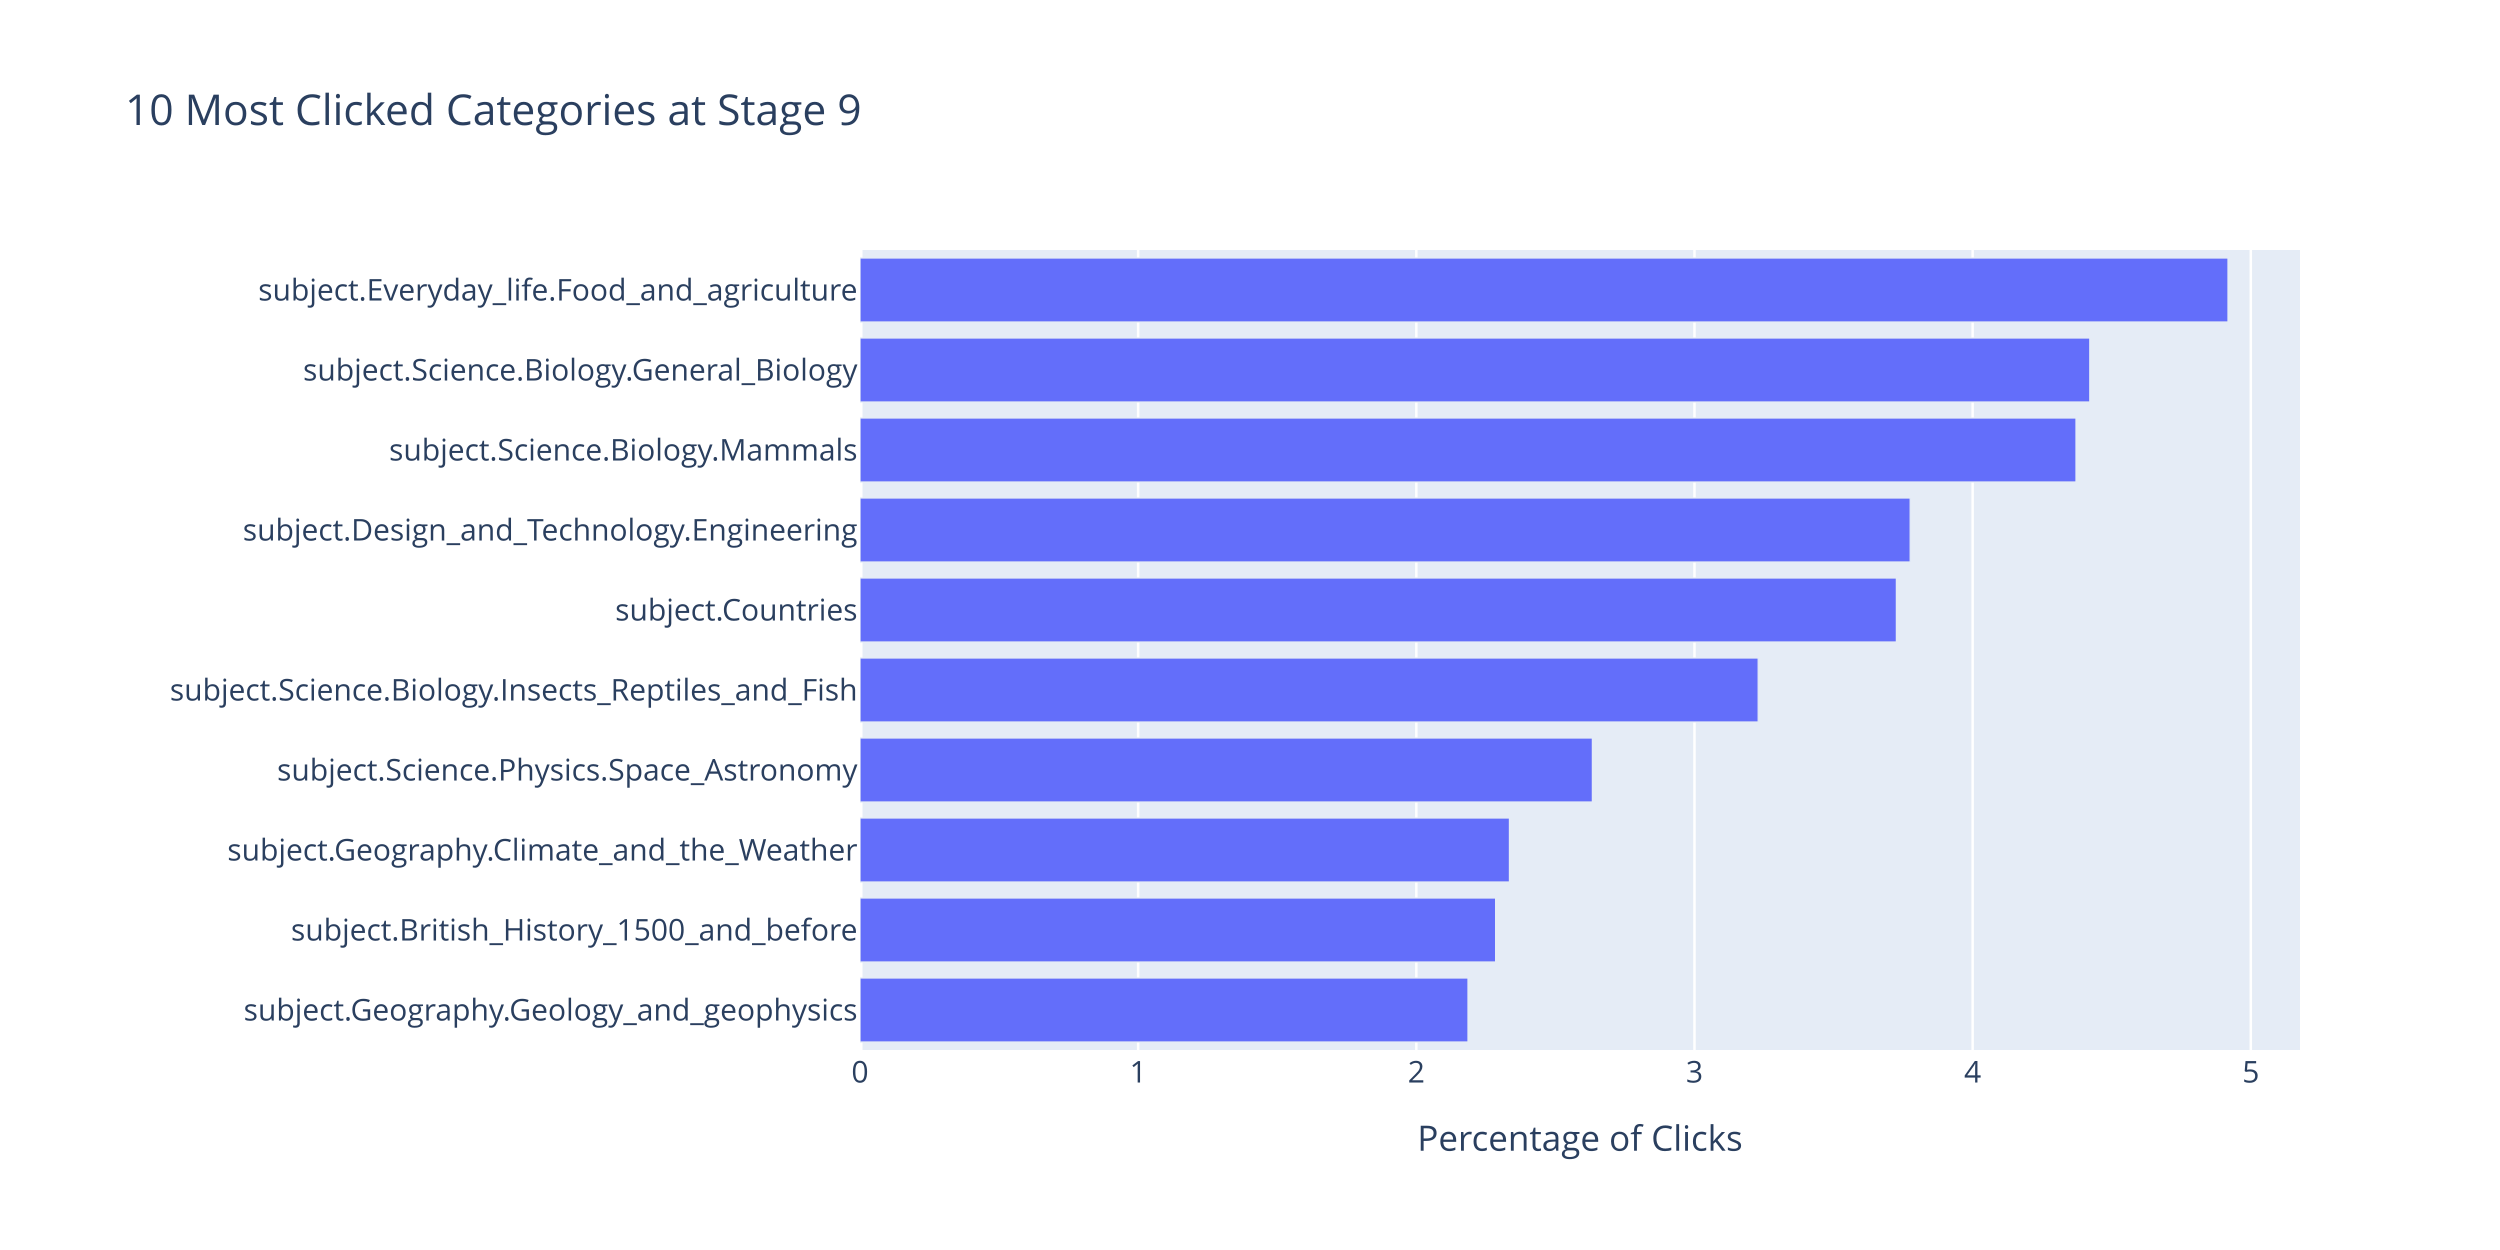
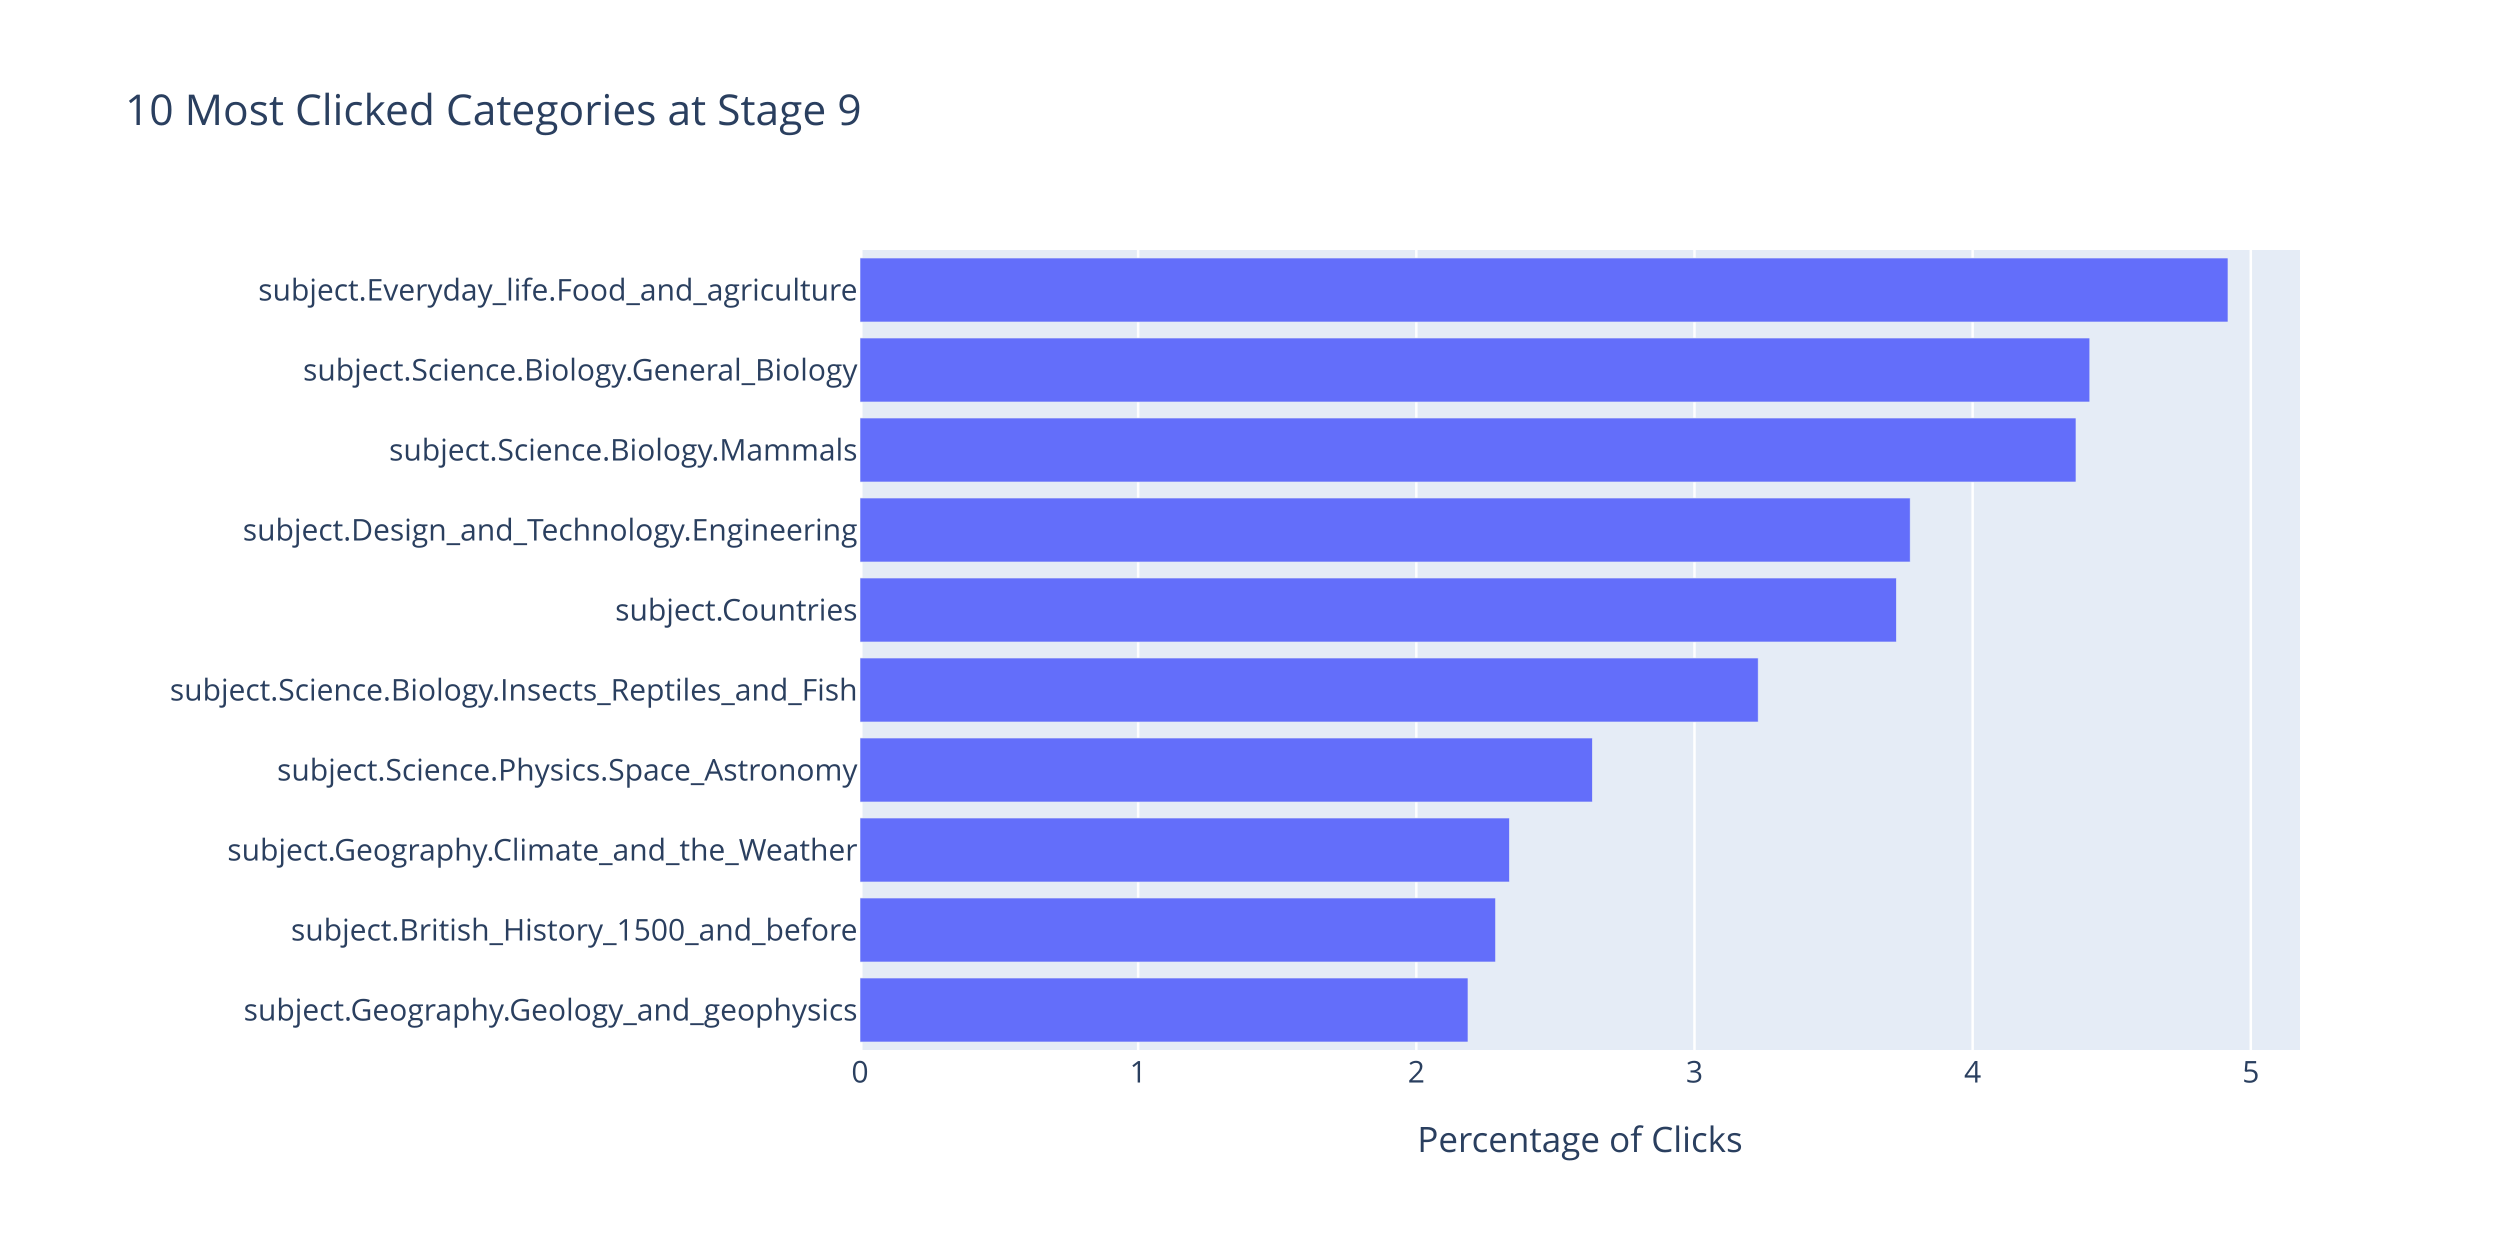
- <svg xmlns="http://www.w3.org/2000/svg" class="main-svg" width="1000" height="500" style="" viewBox="0 0 1000 500">
+ <svg xmlns="http://www.w3.org/2000/svg" class="main-svg" width="2000" height="1000" style="" viewBox="0 0 1000 500">
  <rect x="0" y="0" width="1000" height="500" style="fill: rgb(255, 255, 255); fill-opacity: 1;" />
-   <defs id="defs-b7537b">
+   <defs id="defs-58503e">
    <g class="clips">
-       <clipPath id="clipb7537bxyplot" class="plotclip">
+       <clipPath id="clip58503exyplot" class="plotclip">
        <rect width="576" height="320" />
      </clipPath>
-       <clipPath class="axesclip" id="clipb7537bx">
+       <clipPath class="axesclip" id="clip58503ex">
        <rect x="344" y="0" width="576" height="500" />
      </clipPath>
-       <clipPath class="axesclip" id="clipb7537by">
+       <clipPath class="axesclip" id="clip58503ey">
        <rect x="0" y="100" width="1000" height="320" />
      </clipPath>
-       <clipPath class="axesclip" id="clipb7537bxy">
+       <clipPath class="axesclip" id="clip58503exy">
        <rect x="344" y="100" width="576" height="320" />
      </clipPath>
    </g>
    <g class="gradients" />
    <g class="patterns" />
  </defs>
  <g class="bglayer">
    <rect class="bg" x="344" y="100" width="576" height="320" style="fill: rgb(229, 236, 246); fill-opacity: 1; stroke-width: 0;" />
  </g>
  <g class="layer-below">
    <g class="imagelayer" />
    <g class="shapelayer" />
  </g>
  <g class="cartesianlayer">
    <g class="subplot xy">
      <g class="layer-subplot">
        <g class="shapelayer" />
        <g class="imagelayer" />
      </g>
      <g class="minor-gridlayer">
        <g class="x" />
        <g class="y" />
      </g>
      <g class="gridlayer">
        <g class="x">
          <path class="xgrid crisp" transform="translate(455.26,0)" d="M0,100v320" style="stroke: rgb(255, 255, 255); stroke-opacity: 1; stroke-width: 1px;" />
          <path class="xgrid crisp" transform="translate(566.53,0)" d="M0,100v320" style="stroke: rgb(255, 255, 255); stroke-opacity: 1; stroke-width: 1px;" />
          <path class="xgrid crisp" transform="translate(677.79,0)" d="M0,100v320" style="stroke: rgb(255, 255, 255); stroke-opacity: 1; stroke-width: 1px;" />
          <path class="xgrid crisp" transform="translate(789.06,0)" d="M0,100v320" style="stroke: rgb(255, 255, 255); stroke-opacity: 1; stroke-width: 1px;" />
          <path class="xgrid crisp" transform="translate(900.32,0)" d="M0,100v320" style="stroke: rgb(255, 255, 255); stroke-opacity: 1; stroke-width: 1px;" />
        </g>
        <g class="y" />
      </g>
      <g class="zerolinelayer">
        <path class="xzl zl crisp" transform="translate(344,0)" d="M0,100v320" style="stroke: rgb(255, 255, 255); stroke-opacity: 1; stroke-width: 2px;" />
      </g>
      <path class="xlines-below" />
      <path class="ylines-below" />
      <g class="overlines-below" />
      <g class="xaxislayer-below" />
      <g class="yaxislayer-below" />
      <g class="overaxes-below" />
-       <g class="plot" transform="translate(344,100)" clip-path="url(#clipb7537bxyplot)">
+       <g class="plot" transform="translate(344,100)" clip-path="url(#clip58503exyplot)">
        <g class="barlayer mlayer">
          <g class="trace bars" style="opacity: 1;">
            <g class="points">
              <g class="point">
                <path d="M0,316.8V291.2H243.2V316.8Z" style="vector-effect: non-scaling-stroke; opacity: 1; stroke-width: 0.5px; fill: rgb(99, 110, 250); fill-opacity: 1; stroke: rgb(229, 236, 246); stroke-opacity: 1;" />
              </g>
              <g class="point">
                <path d="M0,284.8V259.2H254.25V284.8Z" style="vector-effect: non-scaling-stroke; opacity: 1; stroke-width: 0.5px; fill: rgb(99, 110, 250); fill-opacity: 1; stroke: rgb(229, 236, 246); stroke-opacity: 1;" />
              </g>
              <g class="point">
                <path d="M0,252.8V227.2H259.78V252.8Z" style="vector-effect: non-scaling-stroke; opacity: 1; stroke-width: 0.5px; fill: rgb(99, 110, 250); fill-opacity: 1; stroke: rgb(229, 236, 246); stroke-opacity: 1;" />
              </g>
              <g class="point">
                <path d="M0,220.8V195.2H292.95V220.8Z" style="vector-effect: non-scaling-stroke; opacity: 1; stroke-width: 0.5px; fill: rgb(99, 110, 250); fill-opacity: 1; stroke: rgb(229, 236, 246); stroke-opacity: 1;" />
              </g>
              <g class="point">
                <path d="M0,188.8V163.2H359.27V188.8Z" style="vector-effect: non-scaling-stroke; opacity: 1; stroke-width: 0.5px; fill: rgb(99, 110, 250); fill-opacity: 1; stroke: rgb(229, 236, 246); stroke-opacity: 1;" />
              </g>
              <g class="point">
                <path d="M0,156.8V131.2H414.55V156.8Z" style="vector-effect: non-scaling-stroke; opacity: 1; stroke-width: 0.5px; fill: rgb(99, 110, 250); fill-opacity: 1; stroke: rgb(229, 236, 246); stroke-opacity: 1;" />
              </g>
              <g class="point">
                <path d="M0,124.8V99.2H420.07V124.8Z" style="vector-effect: non-scaling-stroke; opacity: 1; stroke-width: 0.5px; fill: rgb(99, 110, 250); fill-opacity: 1; stroke: rgb(229, 236, 246); stroke-opacity: 1;" />
              </g>
              <g class="point">
                <path d="M0,92.8V67.2H486.4V92.8Z" style="vector-effect: non-scaling-stroke; opacity: 1; stroke-width: 0.5px; fill: rgb(99, 110, 250); fill-opacity: 1; stroke: rgb(229, 236, 246); stroke-opacity: 1;" />
              </g>
              <g class="point">
                <path d="M0,60.8V35.2H491.93V60.8Z" style="vector-effect: non-scaling-stroke; opacity: 1; stroke-width: 0.5px; fill: rgb(99, 110, 250); fill-opacity: 1; stroke: rgb(229, 236, 246); stroke-opacity: 1;" />
              </g>
              <g class="point">
                <path d="M0,28.8V3.2H547.2V28.8Z" style="vector-effect: non-scaling-stroke; opacity: 1; stroke-width: 0.5px; fill: rgb(99, 110, 250); fill-opacity: 1; stroke: rgb(229, 236, 246); stroke-opacity: 1;" />
              </g>
            </g>
          </g>
        </g>
      </g>
      <g class="overplot" />
      <path class="xlines-above crisp" d="M0,0" style="fill: none;" />
      <path class="ylines-above crisp" d="M0,0" style="fill: none;" />
      <g class="overlines-above" />
      <g class="xaxislayer-above">
        <g class="xtick">
          <text text-anchor="middle" x="0" y="433" transform="translate(344,0)" style="font-family: 'Open Sans', verdana, arial, sans-serif; font-size: 12px; fill: rgb(42, 63, 95); fill-opacity: 1; white-space: pre; opacity: 1;">0</text>
        </g>
        <g class="xtick">
          <text text-anchor="middle" x="0" y="433" style="font-family: 'Open Sans', verdana, arial, sans-serif; font-size: 12px; fill: rgb(42, 63, 95); fill-opacity: 1; white-space: pre; opacity: 1;" transform="translate(455.26,0)">1</text>
        </g>
        <g class="xtick">
          <text text-anchor="middle" x="0" y="433" style="font-family: 'Open Sans', verdana, arial, sans-serif; font-size: 12px; fill: rgb(42, 63, 95); fill-opacity: 1; white-space: pre; opacity: 1;" transform="translate(566.53,0)">2</text>
        </g>
        <g class="xtick">
          <text text-anchor="middle" x="0" y="433" style="font-family: 'Open Sans', verdana, arial, sans-serif; font-size: 12px; fill: rgb(42, 63, 95); fill-opacity: 1; white-space: pre; opacity: 1;" transform="translate(677.79,0)">3</text>
        </g>
        <g class="xtick">
          <text text-anchor="middle" x="0" y="433" style="font-family: 'Open Sans', verdana, arial, sans-serif; font-size: 12px; fill: rgb(42, 63, 95); fill-opacity: 1; white-space: pre; opacity: 1;" transform="translate(789.06,0)">4</text>
        </g>
        <g class="xtick">
          <text text-anchor="middle" x="0" y="433" style="font-family: 'Open Sans', verdana, arial, sans-serif; font-size: 12px; fill: rgb(42, 63, 95); fill-opacity: 1; white-space: pre; opacity: 1;" transform="translate(900.32,0)">5</text>
        </g>
      </g>
      <g class="yaxislayer-above">
        <g class="ytick">
          <text text-anchor="end" x="343" y="4.2" transform="translate(0,404)" style="font-family: 'Open Sans', verdana, arial, sans-serif; font-size: 12px; fill: rgb(42, 63, 95); fill-opacity: 1; white-space: pre; opacity: 1;">subject.Geography.Geology_and_geophysics</text>
        </g>
        <g class="ytick">
          <text text-anchor="end" x="343" y="4.2" transform="translate(0,372)" style="font-family: 'Open Sans', verdana, arial, sans-serif; font-size: 12px; fill: rgb(42, 63, 95); fill-opacity: 1; white-space: pre; opacity: 1;">subject.British_History_1500_and_before</text>
        </g>
        <g class="ytick">
          <text text-anchor="end" x="343" y="4.2" transform="translate(0,340)" style="font-family: 'Open Sans', verdana, arial, sans-serif; font-size: 12px; fill: rgb(42, 63, 95); fill-opacity: 1; white-space: pre; opacity: 1;">subject.Geography.Climate_and_the_Weather</text>
        </g>
        <g class="ytick">
          <text text-anchor="end" x="343" y="4.2" transform="translate(0,308)" style="font-family: 'Open Sans', verdana, arial, sans-serif; font-size: 12px; fill: rgb(42, 63, 95); fill-opacity: 1; white-space: pre; opacity: 1;">subject.Science.Physics.Space_Astronomy</text>
        </g>
        <g class="ytick">
          <text text-anchor="end" x="343" y="4.2" transform="translate(0,276)" style="font-family: 'Open Sans', verdana, arial, sans-serif; font-size: 12px; fill: rgb(42, 63, 95); fill-opacity: 1; white-space: pre; opacity: 1;">subject.Science.Biology.Insects_Reptiles_and_Fish</text>
        </g>
        <g class="ytick">
          <text text-anchor="end" x="343" y="4.2" transform="translate(0,244)" style="font-family: 'Open Sans', verdana, arial, sans-serif; font-size: 12px; fill: rgb(42, 63, 95); fill-opacity: 1; white-space: pre; opacity: 1;">subject.Countries</text>
        </g>
        <g class="ytick">
          <text text-anchor="end" x="343" y="4.2" transform="translate(0,212)" style="font-family: 'Open Sans', verdana, arial, sans-serif; font-size: 12px; fill: rgb(42, 63, 95); fill-opacity: 1; white-space: pre; opacity: 1;">subject.Design_and_Technology.Engineering</text>
        </g>
        <g class="ytick">
          <text text-anchor="end" x="343" y="4.2" transform="translate(0,180)" style="font-family: 'Open Sans', verdana, arial, sans-serif; font-size: 12px; fill: rgb(42, 63, 95); fill-opacity: 1; white-space: pre; opacity: 1;">subject.Science.Biology.Mammals</text>
        </g>
        <g class="ytick">
          <text text-anchor="end" x="343" y="4.2" transform="translate(0,148)" style="font-family: 'Open Sans', verdana, arial, sans-serif; font-size: 12px; fill: rgb(42, 63, 95); fill-opacity: 1; white-space: pre; opacity: 1;">subject.Science.Biology.General_Biology</text>
        </g>
        <g class="ytick">
          <text text-anchor="end" x="343" y="4.2" transform="translate(0,116)" style="font-family: 'Open Sans', verdana, arial, sans-serif; font-size: 12px; fill: rgb(42, 63, 95); fill-opacity: 1; white-space: pre; opacity: 1;">subject.Everyday_life.Food_and_agriculture</text>
        </g>
      </g>
      <g class="overaxes-above" />
    </g>
  </g>
  <g class="polarlayer" />
  <g class="smithlayer" />
  <g class="ternarylayer" />
  <g class="geolayer" />
  <g class="funnelarealayer" />
  <g class="pielayer" />
  <g class="iciclelayer" />
  <g class="treemaplayer" />
  <g class="sunburstlayer" />
  <g class="glimages" />
-   <defs id="topdefs-b7537b">
+   <defs id="topdefs-58503e">
    <g class="clips" />
  </defs>
  <g class="layer-above">
    <g class="imagelayer" />
    <g class="shapelayer" />
  </g>
  <g class="infolayer">
    <g class="g-gtitle">
      <text class="gtitle" x="50" y="50" text-anchor="start" dy="0em" style="font-family: 'Open Sans', verdana, arial, sans-serif; font-size: 17px; fill: rgb(42, 63, 95); opacity: 1; font-weight: normal; white-space: pre;">10 Most Clicked Categories at Stage 9</text>
    </g>
    <g class="g-xtitle">
-       <text class="xtitle" x="632" y="460.3" text-anchor="middle" style="font-family: 'Open Sans', verdana, arial, sans-serif; font-size: 14px; fill: rgb(42, 63, 95); opacity: 1; font-weight: normal; white-space: pre;">Percentage of Clicks</text>
+       <text class="xtitle" x="632" y="460.8" text-anchor="middle" style="font-family: 'Open Sans', verdana, arial, sans-serif; font-size: 14px; fill: rgb(42, 63, 95); opacity: 1; font-weight: normal; white-space: pre;">Percentage of Clicks</text>
    </g>
    <g class="g-ytitle" />
  </g>
</svg>
